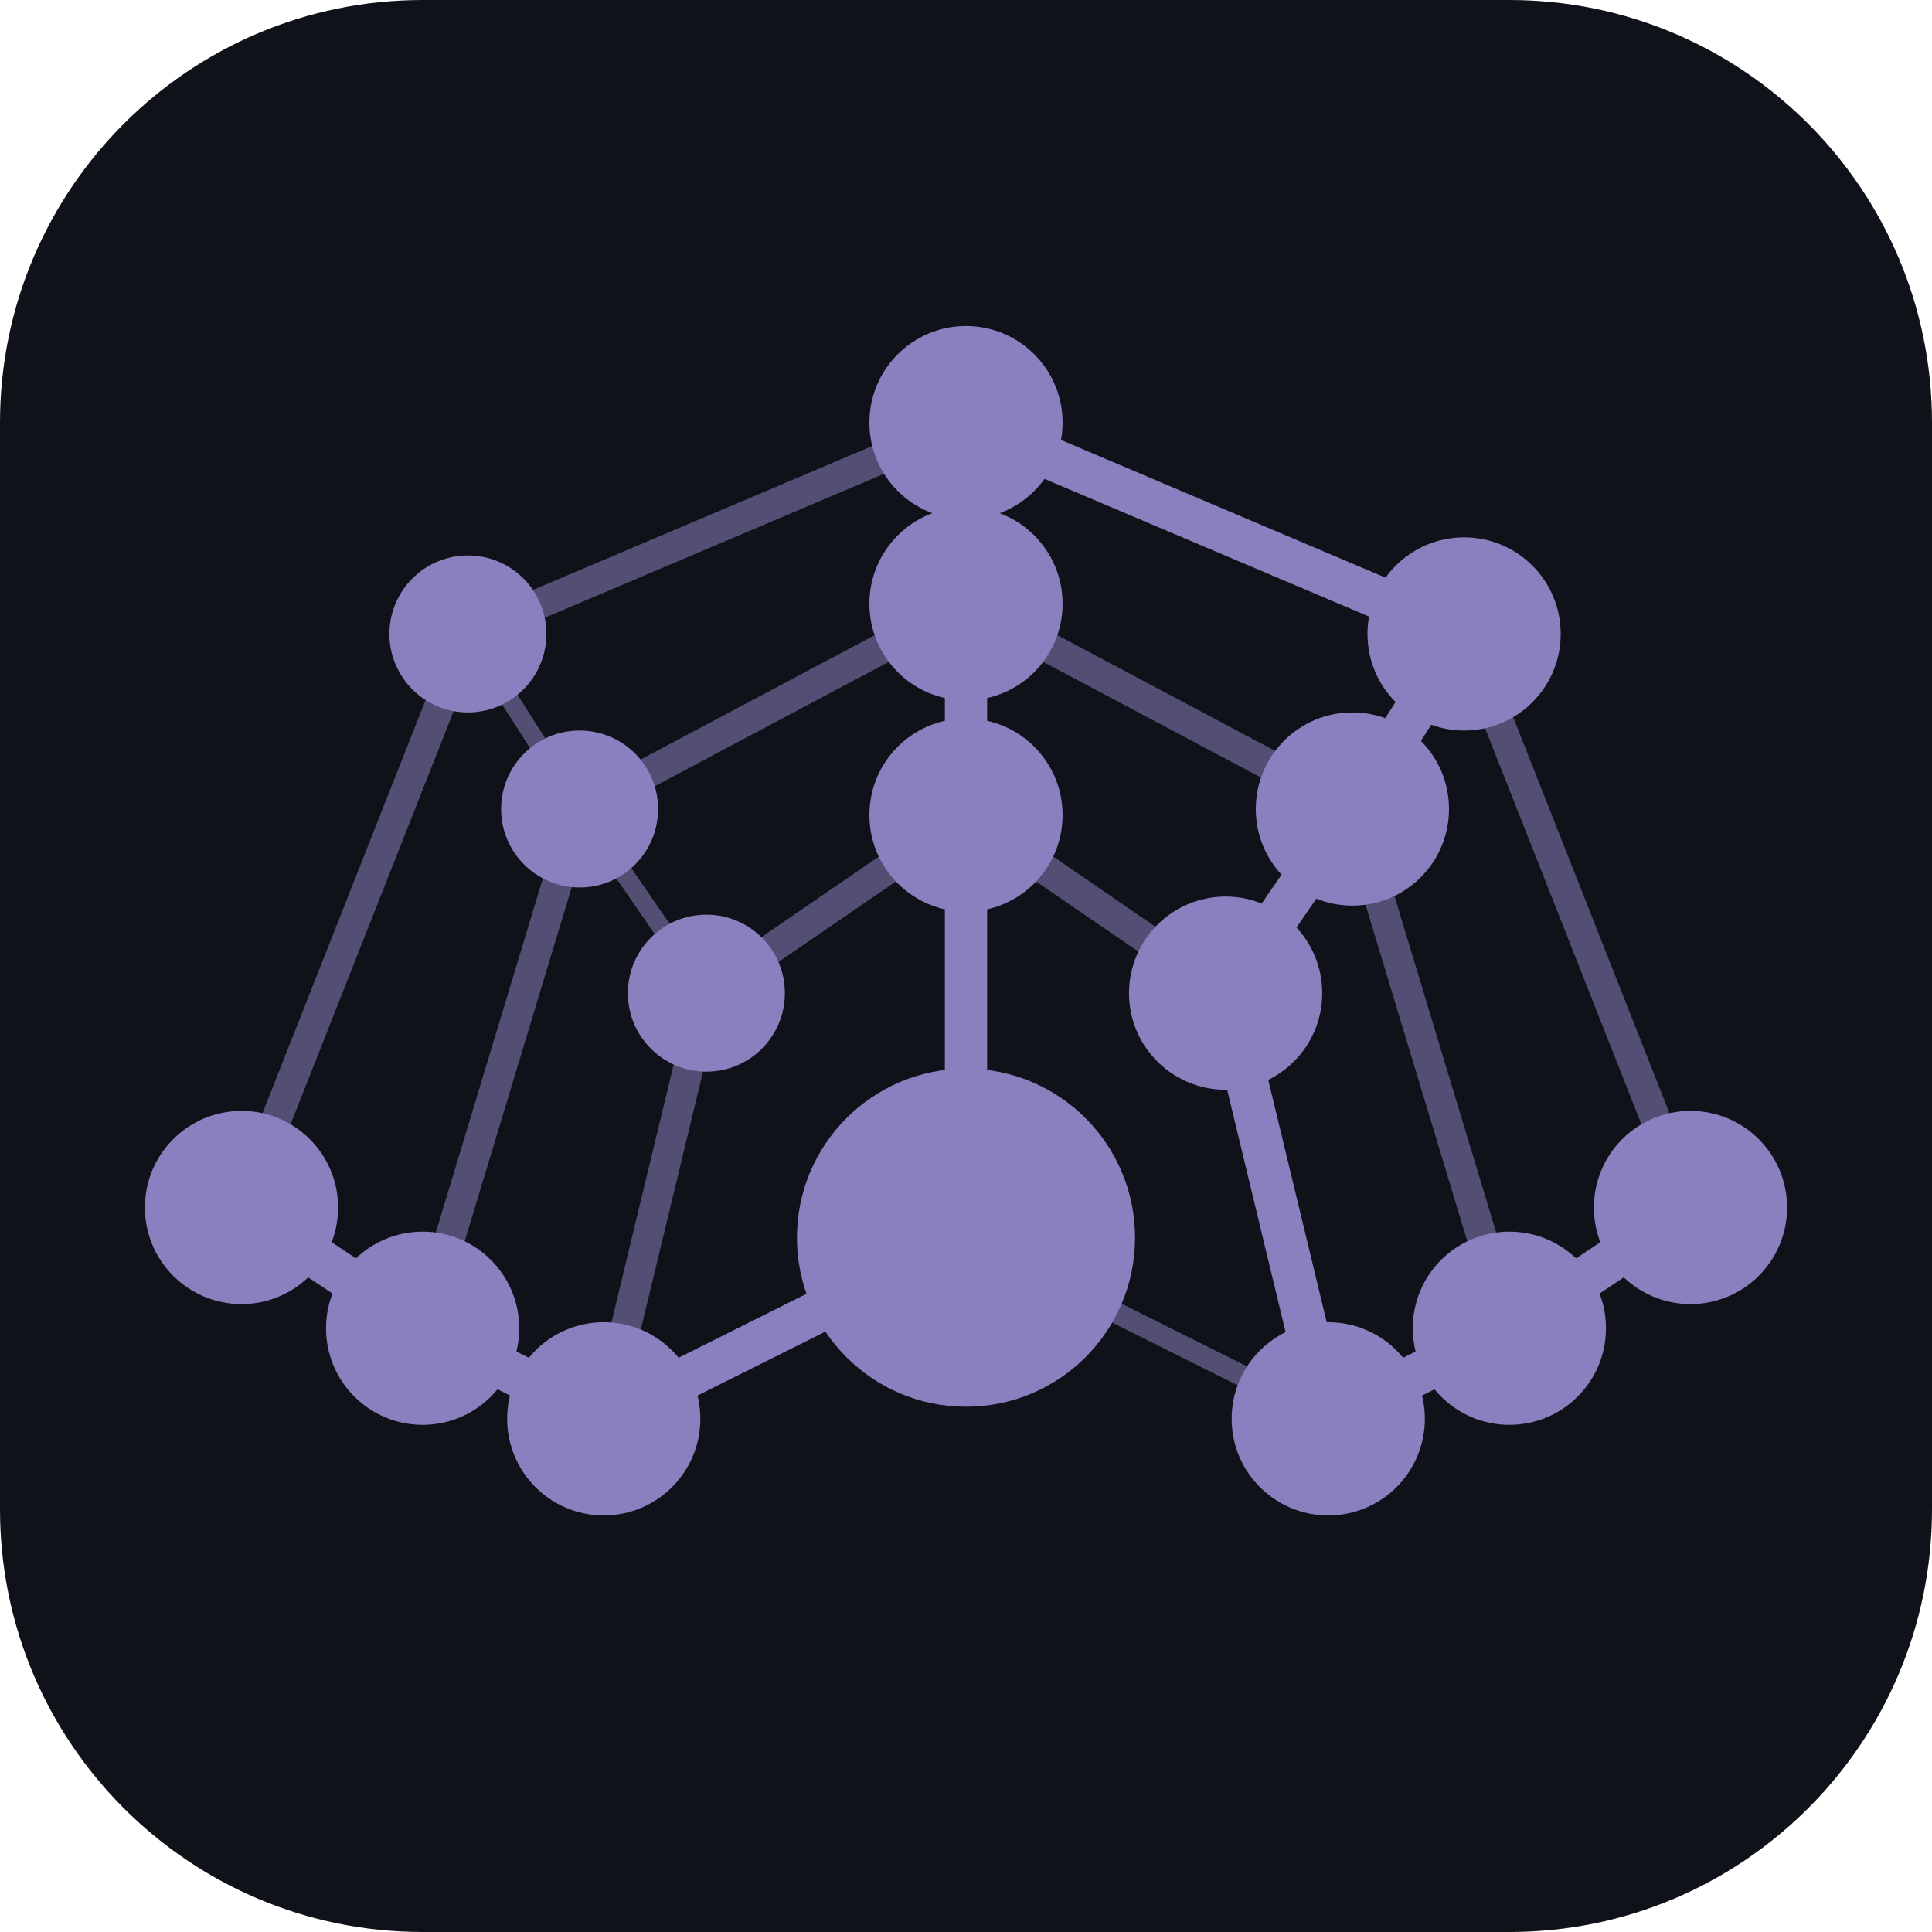
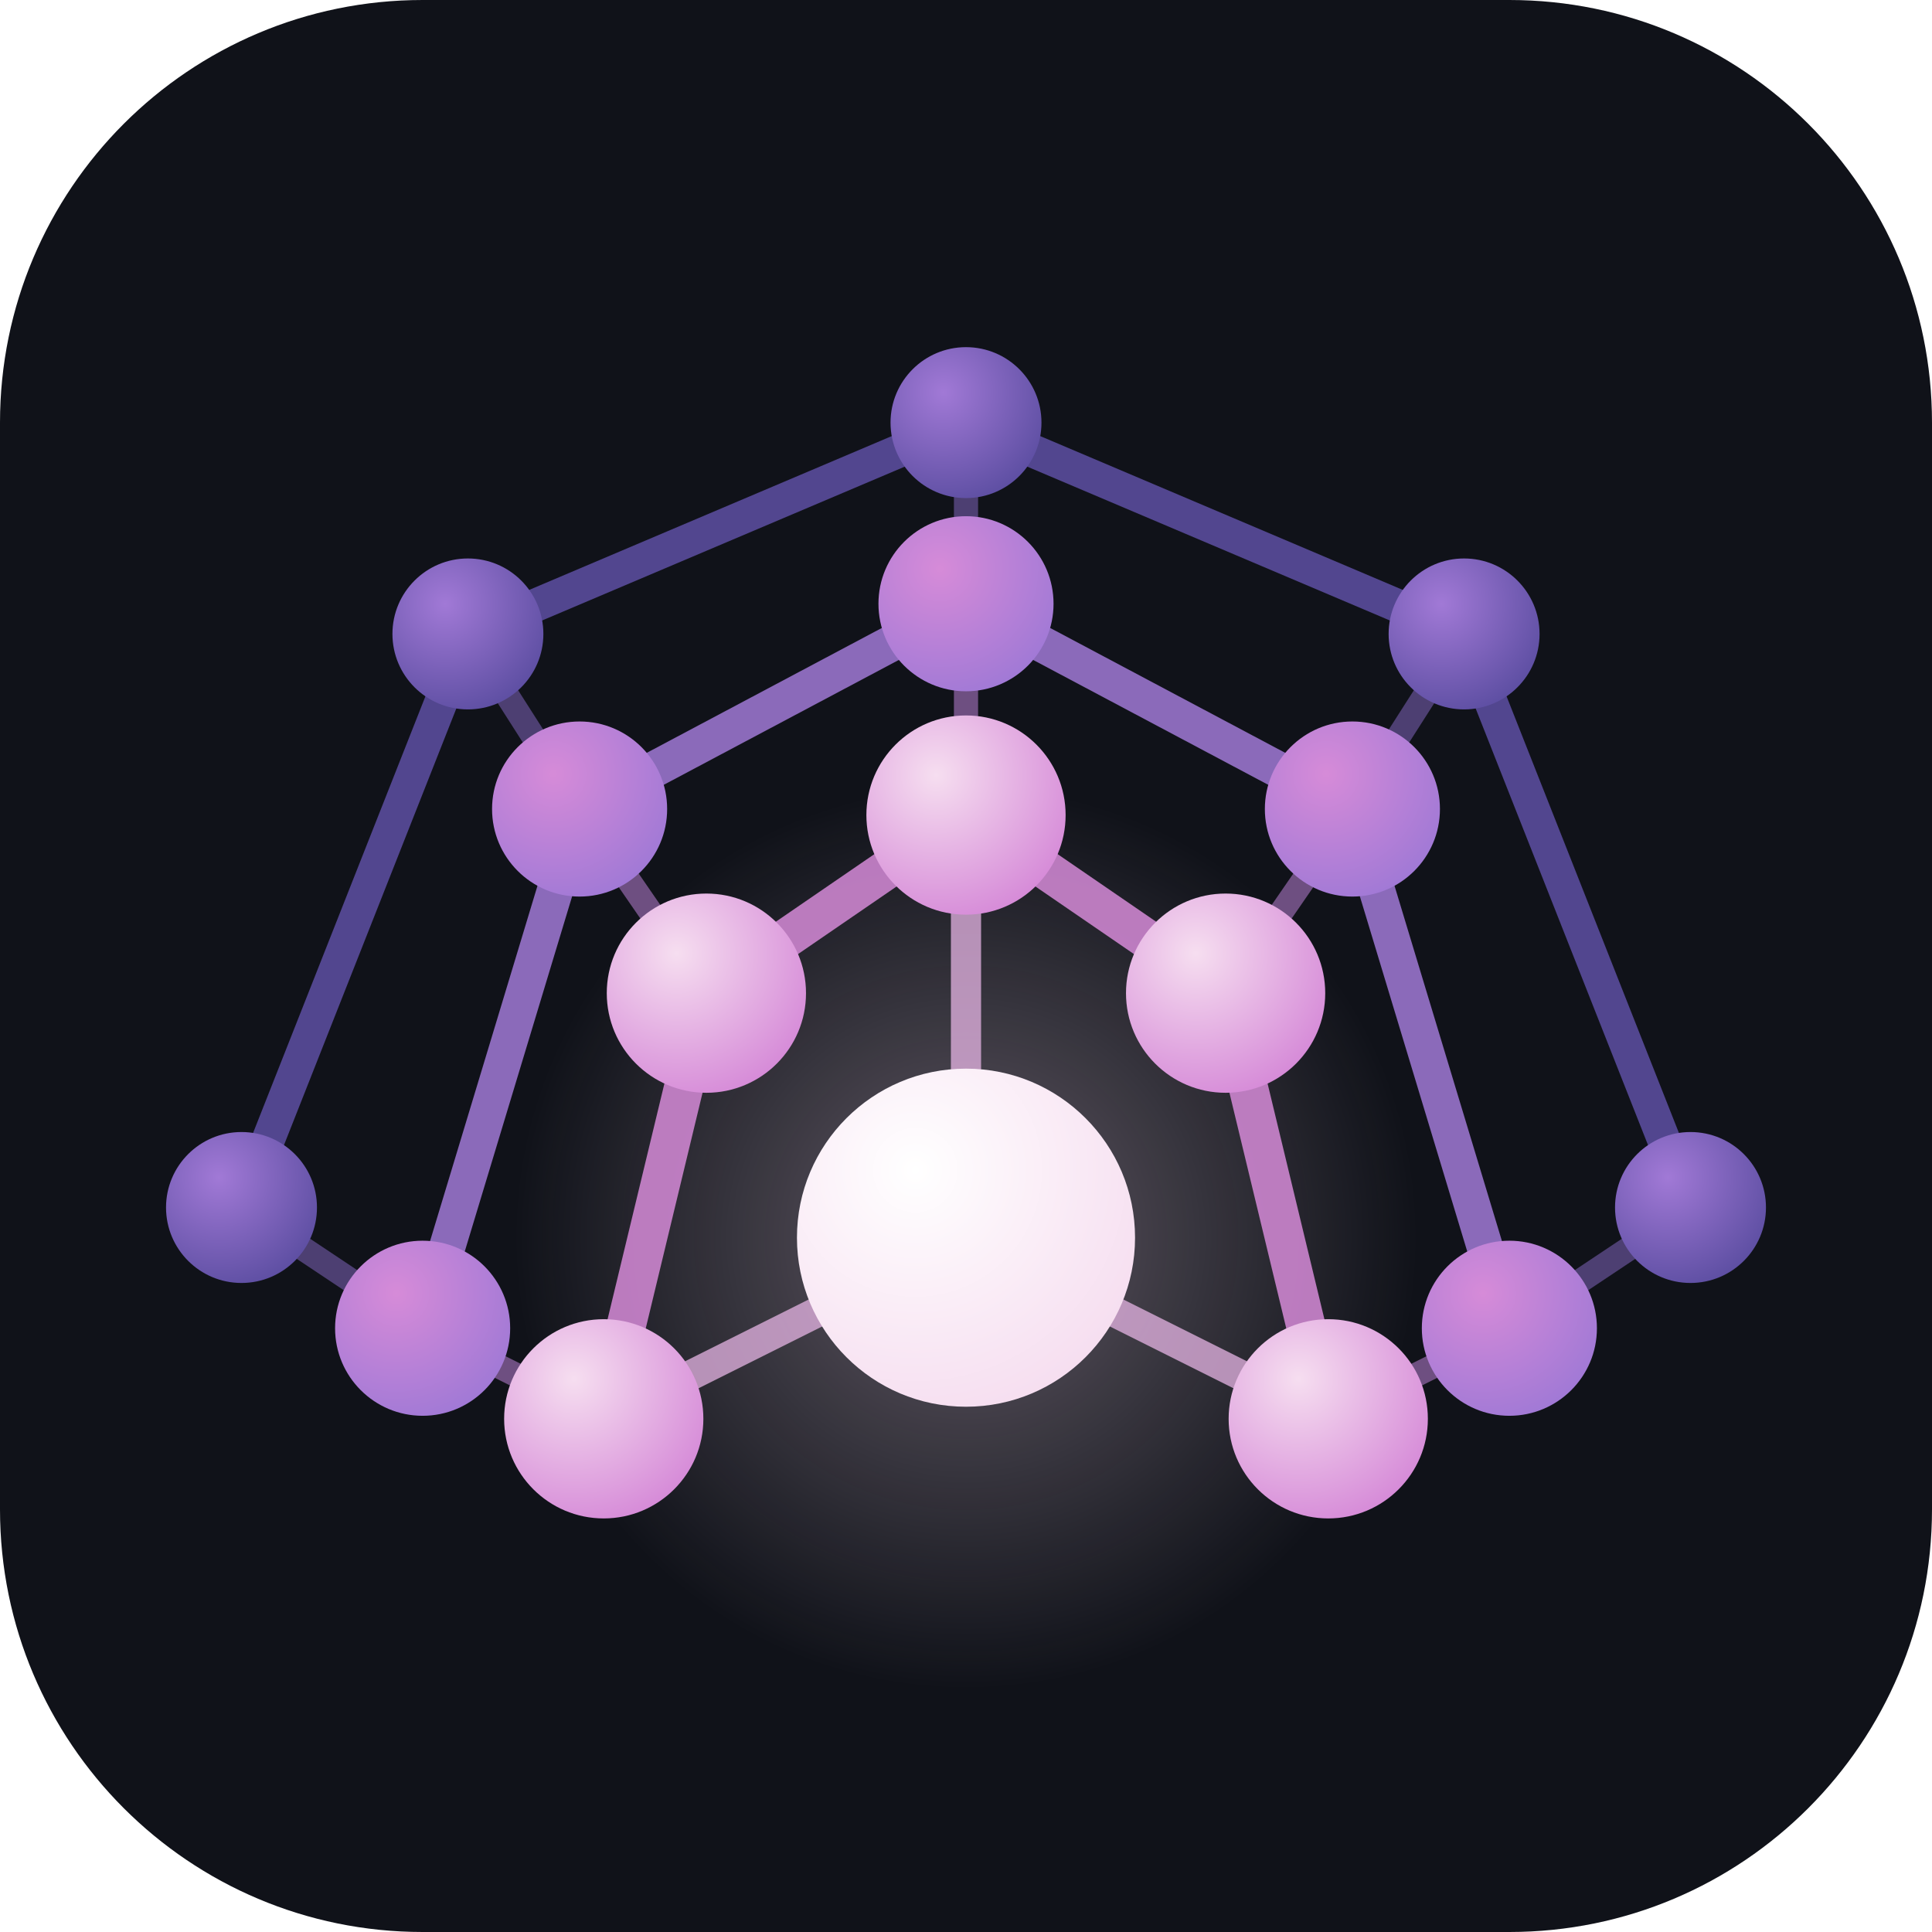
<svg xmlns="http://www.w3.org/2000/svg" viewBox="0 0 64 64" width="64" height="64">
  <rect width="64" height="64" rx="14" fill="#101219" />
-   <line x1="8.0" y1="40.0" x2="15.5" y2="21.0" stroke="#8a80c0" stroke-width="1.0" stroke-linecap="round" opacity="0.55" />
-   <line x1="15.5" y1="21.0" x2="32.0" y2="14.0" stroke="#8a80c0" stroke-width="1.0" stroke-linecap="round" opacity="0.55" />
-   <line x1="32.0" y1="14.0" x2="48.5" y2="21.0" stroke="#8a80c0" stroke-width="1.0" stroke-linecap="round" opacity="0.55" />
-   <line x1="48.5" y1="21.0" x2="56.0" y2="40.0" stroke="#8a80c0" stroke-width="1.0" stroke-linecap="round" opacity="0.55" />
-   <line x1="14.0" y1="44.0" x2="19.2" y2="26.8" stroke="#8a80c0" stroke-width="1.0" stroke-linecap="round" opacity="0.55" />
-   <line x1="19.2" y1="26.8" x2="32.0" y2="20.0" stroke="#8a80c0" stroke-width="1.0" stroke-linecap="round" opacity="0.55" />
-   <line x1="32.0" y1="20.0" x2="44.8" y2="26.8" stroke="#8a80c0" stroke-width="1.0" stroke-linecap="round" opacity="0.55" />
-   <line x1="44.8" y1="26.8" x2="50.0" y2="44.0" stroke="#8a80c0" stroke-width="1.0" stroke-linecap="round" opacity="0.55" />
-   <line x1="20.0" y1="47.0" x2="23.4" y2="32.9" stroke="#8a80c0" stroke-width="1.0" stroke-linecap="round" opacity="0.55" />
-   <line x1="23.4" y1="32.9" x2="32.0" y2="27.0" stroke="#8a80c0" stroke-width="1.0" stroke-linecap="round" opacity="0.55" />
-   <line x1="32.0" y1="27.0" x2="40.6" y2="32.9" stroke="#8a80c0" stroke-width="1.0" stroke-linecap="round" opacity="0.55" />
-   <line x1="40.6" y1="32.9" x2="44.0" y2="47.0" stroke="#8a80c0" stroke-width="1.0" stroke-linecap="round" opacity="0.55" />
-   <line x1="8.0" y1="40.0" x2="14.0" y2="44.0" stroke="#8a80c0" stroke-width="0.6" stroke-linecap="round" opacity="0.55" />
-   <line x1="14.0" y1="44.0" x2="20.0" y2="47.0" stroke="#8a80c0" stroke-width="0.6" stroke-linecap="round" opacity="0.55" />
-   <line x1="15.5" y1="21.0" x2="19.2" y2="26.8" stroke="#8a80c0" stroke-width="0.6" stroke-linecap="round" opacity="0.55" />
-   <line x1="19.2" y1="26.8" x2="23.4" y2="32.9" stroke="#8a80c0" stroke-width="0.6" stroke-linecap="round" opacity="0.55" />
-   <line x1="32.0" y1="14.0" x2="32.0" y2="20.0" stroke="#8a80c0" stroke-width="0.6" stroke-linecap="round" opacity="0.55" />
-   <line x1="32.0" y1="20.0" x2="32.0" y2="27.0" stroke="#8a80c0" stroke-width="0.6" stroke-linecap="round" opacity="0.55" />
-   <line x1="48.5" y1="21.0" x2="44.8" y2="26.8" stroke="#8a80c0" stroke-width="0.6" stroke-linecap="round" opacity="0.55" />
-   <line x1="44.8" y1="26.8" x2="40.6" y2="32.9" stroke="#8a80c0" stroke-width="0.6" stroke-linecap="round" opacity="0.55" />
-   <line x1="56.0" y1="40.0" x2="50.0" y2="44.0" stroke="#8a80c0" stroke-width="0.6" stroke-linecap="round" opacity="0.55" />
-   <line x1="50.0" y1="44.0" x2="44.0" y2="47.0" stroke="#8a80c0" stroke-width="0.6" stroke-linecap="round" opacity="0.55" />
-   <line x1="20.0" y1="47.0" x2="32.0" y2="41.0" stroke="#8a80c0" stroke-width="0.7" stroke-linecap="round" opacity="0.55" />
-   <line x1="32.0" y1="27.0" x2="32.0" y2="41.0" stroke="#8a80c0" stroke-width="0.7" stroke-linecap="round" opacity="0.55" />
-   <line x1="44.0" y1="47.0" x2="32.0" y2="41.0" stroke="#8a80c0" stroke-width="0.7" stroke-linecap="round" opacity="0.55" />
-   <circle cx="8.0" cy="40.0" r="2.6" fill="#8a80c0" />
-   <circle cx="15.5" cy="21.0" r="2.6" fill="#8a80c0" />
-   <circle cx="32.0" cy="14.0" r="2.6" fill="#8a80c0" />
-   <circle cx="48.5" cy="21.0" r="2.6" fill="#8a80c0" />
-   <circle cx="56.0" cy="40.0" r="2.6" fill="#8a80c0" />
-   <circle cx="14.0" cy="44.0" r="2.6" fill="#8a80c0" />
-   <circle cx="19.2" cy="26.8" r="2.6" fill="#8a80c0" />
-   <circle cx="32.0" cy="20.0" r="2.6" fill="#8a80c0" />
-   <circle cx="44.8" cy="26.8" r="2.6" fill="#8a80c0" />
-   <circle cx="50.0" cy="44.0" r="2.6" fill="#8a80c0" />
-   <circle cx="20.0" cy="47.0" r="2.6" fill="#8a80c0" />
-   <circle cx="23.4" cy="32.9" r="2.6" fill="#8a80c0" />
-   <circle cx="32.0" cy="27.0" r="2.6" fill="#8a80c0" />
-   <circle cx="40.6" cy="32.9" r="2.6" fill="#8a80c0" />
-   <circle cx="44.0" cy="47.0" r="2.6" fill="#8a80c0" />
-   <circle cx="32.0" cy="41.0" r="4.6" fill="#8a80c0" />
-   <circle cx="8.0" cy="40.0" r="3.2" fill="#8a80c0">
-     <animate attributeName="fill" values="#8a80c0;#f9f8ff;#8a80c0;#8a80c0" keyTimes="0;0.05;0.11;1" dur="3.6s" repeatCount="indefinite" />
-   </circle>
-   <circle cx="14.0" cy="44.0" r="3.2" fill="#8a80c0">
-     <animate attributeName="fill" values="#8a80c0;#8a80c0;#f9f8ff;#8a80c0;#8a80c0" keyTimes="0;0.061;0.111;0.171;1" dur="3.6s" repeatCount="indefinite" />
-   </circle>
-   <circle cx="20.0" cy="47.0" r="3.2" fill="#8a80c0">
-     <animate attributeName="fill" values="#8a80c0;#8a80c0;#f9f8ff;#8a80c0;#8a80c0" keyTimes="0;0.122;0.172;0.232;1" dur="3.6s" repeatCount="indefinite" />
-   </circle>
-   <circle cx="32.0" cy="41.0" r="5.6" fill="#8a80c0">
-     <animate attributeName="fill" values="#8a80c0;#8a80c0;#f9f8ff;#8a80c0;#8a80c0" keyTimes="0;0.183;0.233;0.293;1" dur="3.6s" repeatCount="indefinite" />
-   </circle>
-   <circle cx="32.0" cy="27.0" r="3.2" fill="#8a80c0">
-     <animate attributeName="fill" values="#8a80c0;#8a80c0;#f9f8ff;#8a80c0;#8a80c0" keyTimes="0;0.244;0.294;0.354;1" dur="3.6s" repeatCount="indefinite" />
-   </circle>
-   <circle cx="32.0" cy="20.0" r="3.2" fill="#8a80c0">
-     <animate attributeName="fill" values="#8a80c0;#8a80c0;#f9f8ff;#8a80c0;#8a80c0" keyTimes="0;0.306;0.356;0.416;1" dur="3.6s" repeatCount="indefinite" />
-   </circle>
-   <circle cx="32.0" cy="14.0" r="3.2" fill="#8a80c0">
-     <animate attributeName="fill" values="#8a80c0;#8a80c0;#f9f8ff;#8a80c0;#8a80c0" keyTimes="0;0.367;0.417;0.477;1" dur="3.6s" repeatCount="indefinite" />
-   </circle>
-   <circle cx="48.5" cy="21.0" r="3.2" fill="#8a80c0">
-     <animate attributeName="fill" values="#8a80c0;#8a80c0;#f9f8ff;#8a80c0;#8a80c0" keyTimes="0;0.428;0.478;0.538;1" dur="3.6s" repeatCount="indefinite" />
-   </circle>
-   <circle cx="44.8" cy="26.8" r="3.2" fill="#8a80c0">
-     <animate attributeName="fill" values="#8a80c0;#8a80c0;#f9f8ff;#8a80c0;#8a80c0" keyTimes="0;0.489;0.539;0.599;1" dur="3.6s" repeatCount="indefinite" />
-   </circle>
-   <circle cx="40.6" cy="32.9" r="3.2" fill="#8a80c0">
-     <animate attributeName="fill" values="#8a80c0;#8a80c0;#f9f8ff;#8a80c0;#8a80c0" keyTimes="0;0.55;0.6;0.66;1" dur="3.6s" repeatCount="indefinite" />
-   </circle>
-   <circle cx="44.0" cy="47.0" r="3.2" fill="#8a80c0">
-     <animate attributeName="fill" values="#8a80c0;#8a80c0;#f9f8ff;#8a80c0;#8a80c0" keyTimes="0;0.611;0.661;0.721;1" dur="3.6s" repeatCount="indefinite" />
-   </circle>
-   <circle cx="50.0" cy="44.0" r="3.2" fill="#8a80c0">
-     <animate attributeName="fill" values="#8a80c0;#8a80c0;#f9f8ff;#8a80c0;#8a80c0" keyTimes="0;0.672;0.722;0.782;1" dur="3.6s" repeatCount="indefinite" />
-   </circle>
-   <circle cx="56.0" cy="40.0" r="3.2" fill="#8a80c0">
-     <animate attributeName="fill" values="#8a80c0;#8a80c0;#f9f8ff;#8a80c0;#8a80c0" keyTimes="0;0.733;0.783;0.843;1" dur="3.6s" repeatCount="indefinite" />
-   </circle>
-   <line x1="8.0" y1="40.0" x2="14.0" y2="44.0" stroke="#8a80c0" stroke-width="1.4" stroke-linecap="round">
-     <animate attributeName="stroke" values="#f9f8ff;#8a80c0;#8a80c0" keyTimes="0;0.09;1" dur="3.6s" repeatCount="indefinite" />
-   </line>
-   <line x1="14.0" y1="44.0" x2="20.0" y2="47.0" stroke="#8a80c0" stroke-width="1.4" stroke-linecap="round">
-     <animate attributeName="stroke" values="#8a80c0;#f9f8ff;#8a80c0;#8a80c0" keyTimes="0;0.061;0.151;1" dur="3.6s" repeatCount="indefinite" />
-   </line>
-   <line x1="20.0" y1="47.0" x2="32.0" y2="41.0" stroke="#8a80c0" stroke-width="1.4" stroke-linecap="round">
-     <animate attributeName="stroke" values="#8a80c0;#f9f8ff;#8a80c0;#8a80c0" keyTimes="0;0.122;0.212;1" dur="3.6s" repeatCount="indefinite" />
-   </line>
-   <line x1="32.0" y1="41.0" x2="32.0" y2="27.0" stroke="#8a80c0" stroke-width="1.4" stroke-linecap="round">
-     <animate attributeName="stroke" values="#8a80c0;#f9f8ff;#8a80c0;#8a80c0" keyTimes="0;0.183;0.273;1" dur="3.6s" repeatCount="indefinite" />
-   </line>
-   <line x1="32.0" y1="27.0" x2="32.0" y2="20.0" stroke="#8a80c0" stroke-width="1.4" stroke-linecap="round">
-     <animate attributeName="stroke" values="#8a80c0;#f9f8ff;#8a80c0;#8a80c0" keyTimes="0;0.244;0.334;1" dur="3.6s" repeatCount="indefinite" />
-   </line>
-   <line x1="32.0" y1="20.0" x2="32.0" y2="14.0" stroke="#8a80c0" stroke-width="1.4" stroke-linecap="round">
-     <animate attributeName="stroke" values="#8a80c0;#f9f8ff;#8a80c0;#8a80c0" keyTimes="0;0.306;0.396;1" dur="3.6s" repeatCount="indefinite" />
-   </line>
-   <line x1="32.0" y1="14.0" x2="48.5" y2="21.0" stroke="#8a80c0" stroke-width="1.4" stroke-linecap="round">
-     <animate attributeName="stroke" values="#8a80c0;#f9f8ff;#8a80c0;#8a80c0" keyTimes="0;0.367;0.457;1" dur="3.6s" repeatCount="indefinite" />
-   </line>
-   <line x1="48.5" y1="21.0" x2="44.8" y2="26.8" stroke="#8a80c0" stroke-width="1.4" stroke-linecap="round">
-     <animate attributeName="stroke" values="#8a80c0;#f9f8ff;#8a80c0;#8a80c0" keyTimes="0;0.428;0.518;1" dur="3.6s" repeatCount="indefinite" />
-   </line>
-   <line x1="44.8" y1="26.8" x2="40.6" y2="32.9" stroke="#8a80c0" stroke-width="1.4" stroke-linecap="round">
-     <animate attributeName="stroke" values="#8a80c0;#f9f8ff;#8a80c0;#8a80c0" keyTimes="0;0.489;0.579;1" dur="3.6s" repeatCount="indefinite" />
-   </line>
-   <line x1="40.6" y1="32.9" x2="44.0" y2="47.0" stroke="#8a80c0" stroke-width="1.4" stroke-linecap="round">
-     <animate attributeName="stroke" values="#8a80c0;#f9f8ff;#8a80c0;#8a80c0" keyTimes="0;0.55;0.64;1" dur="3.6s" repeatCount="indefinite" />
-   </line>
-   <line x1="44.0" y1="47.0" x2="50.0" y2="44.0" stroke="#8a80c0" stroke-width="1.4" stroke-linecap="round">
-     <animate attributeName="stroke" values="#8a80c0;#f9f8ff;#8a80c0;#8a80c0" keyTimes="0;0.611;0.701;1" dur="3.6s" repeatCount="indefinite" />
-   </line>
-   <line x1="50.0" y1="44.0" x2="56.0" y2="40.0" stroke="#8a80c0" stroke-width="1.4" stroke-linecap="round">
-     <animate attributeName="stroke" values="#8a80c0;#f9f8ff;#8a80c0;#8a80c0" keyTimes="0;0.672;0.762;1" dur="3.6s" repeatCount="indefinite" />
-   </line>
+   <defs>
+     <radialGradient id="gEgg" cx="35%" cy="30%" r="75%">
+       <stop offset="0%" stop-color="#ffffff" />
+       <stop offset="100%" stop-color="#f6def0" />
+     </radialGradient>
+     <radialGradient id="gInner" cx="35%" cy="30%" r="75%">
+       <stop offset="0%" stop-color="#f6def0" />
+       <stop offset="100%" stop-color="#d68bd8" />
+     </radialGradient>
+     <radialGradient id="gMid" cx="35%" cy="30%" r="75%">
+       <stop offset="0%" stop-color="#d68bd8" />
+       <stop offset="100%" stop-color="#a179d6" />
+     </radialGradient>
+     <radialGradient id="gOuter" cx="35%" cy="30%" r="75%">
+       <stop offset="0%" stop-color="#a179d6" />
+       <stop offset="100%" stop-color="#5e4fa3" />
+     </radialGradient>
+     <radialGradient id="gHalo" cx="50%" cy="50%" r="50%">
+       <stop offset="0%" stop-color="#f6def0" stop-opacity="0.35" />
+       <stop offset="100%" stop-color="#f6def0" stop-opacity="0" />
+     </radialGradient>
+   </defs>
+   <circle cx="32" cy="41" r="15" fill="url(#gHalo)" />
+   <line x1="8.0" y1="40.0" x2="15.5" y2="21.0" stroke="#5e4fa3" stroke-width="1.1" stroke-linecap="round" opacity="0.85" />
+   <line x1="15.5" y1="21.0" x2="32.0" y2="14.0" stroke="#5e4fa3" stroke-width="1.1" stroke-linecap="round" opacity="0.85" />
+   <line x1="32.0" y1="14.0" x2="48.5" y2="21.0" stroke="#5e4fa3" stroke-width="1.1" stroke-linecap="round" opacity="0.85" />
+   <line x1="48.5" y1="21.0" x2="56.0" y2="40.0" stroke="#5e4fa3" stroke-width="1.1" stroke-linecap="round" opacity="0.85" />
+   <line x1="14.0" y1="44.0" x2="19.2" y2="26.8" stroke="#a179d6" stroke-width="1.2" stroke-linecap="round" opacity="0.85" />
+   <line x1="19.2" y1="26.8" x2="32.0" y2="20.0" stroke="#a179d6" stroke-width="1.2" stroke-linecap="round" opacity="0.85" />
+   <line x1="32.0" y1="20.0" x2="44.8" y2="26.8" stroke="#a179d6" stroke-width="1.2" stroke-linecap="round" opacity="0.85" />
+   <line x1="44.8" y1="26.8" x2="50.0" y2="44.0" stroke="#a179d6" stroke-width="1.2" stroke-linecap="round" opacity="0.85" />
+   <line x1="20.0" y1="47.0" x2="23.4" y2="32.9" stroke="#d68bd8" stroke-width="1.3" stroke-linecap="round" opacity="0.85" />
+   <line x1="23.4" y1="32.9" x2="32.0" y2="27.0" stroke="#d68bd8" stroke-width="1.3" stroke-linecap="round" opacity="0.85" />
+   <line x1="32.0" y1="27.0" x2="40.6" y2="32.9" stroke="#d68bd8" stroke-width="1.3" stroke-linecap="round" opacity="0.85" />
+   <line x1="40.6" y1="32.9" x2="44.0" y2="47.0" stroke="#d68bd8" stroke-width="1.3" stroke-linecap="round" opacity="0.85" />
+   <line x1="8.0" y1="40.0" x2="14.0" y2="44.0" stroke="#8064bc" stroke-width="0.8" stroke-linecap="round" opacity="0.55" />
+   <line x1="15.5" y1="21.0" x2="19.2" y2="26.8" stroke="#8064bc" stroke-width="0.8" stroke-linecap="round" opacity="0.55" />
+   <line x1="32.0" y1="14.0" x2="32.0" y2="20.0" stroke="#8064bc" stroke-width="0.8" stroke-linecap="round" opacity="0.55" />
+   <line x1="48.5" y1="21.0" x2="44.8" y2="26.8" stroke="#8064bc" stroke-width="0.8" stroke-linecap="round" opacity="0.55" />
+   <line x1="56.0" y1="40.0" x2="50.0" y2="44.0" stroke="#8064bc" stroke-width="0.8" stroke-linecap="round" opacity="0.55" />
+   <line x1="14.0" y1="44.0" x2="20.0" y2="47.0" stroke="#bc82d7" stroke-width="0.8" stroke-linecap="round" opacity="0.55" />
+   <line x1="19.2" y1="26.8" x2="23.4" y2="32.9" stroke="#bc82d7" stroke-width="0.8" stroke-linecap="round" opacity="0.55" />
+   <line x1="32.0" y1="20.0" x2="32.0" y2="27.0" stroke="#bc82d7" stroke-width="0.8" stroke-linecap="round" opacity="0.55" />
+   <line x1="44.8" y1="26.8" x2="40.6" y2="32.9" stroke="#bc82d7" stroke-width="0.8" stroke-linecap="round" opacity="0.55" />
+   <line x1="50.0" y1="44.0" x2="44.0" y2="47.0" stroke="#bc82d7" stroke-width="0.8" stroke-linecap="round" opacity="0.55" />
+   <line x1="20.0" y1="47.0" x2="32" y2="41" stroke="#e6b4e4" stroke-width="1" stroke-linecap="round" opacity="0.75" />
+   <line x1="32.0" y1="27.0" x2="32" y2="41" stroke="#e6b4e4" stroke-width="1" stroke-linecap="round" opacity="0.75" />
+   <line x1="44.0" y1="47.0" x2="32" y2="41" stroke="#e6b4e4" stroke-width="1" stroke-linecap="round" opacity="0.75" />
+   <circle cx="8.0" cy="40.0" r="2.5" fill="url(#gOuter)" />
+   <circle cx="15.5" cy="21.0" r="2.5" fill="url(#gOuter)" />
+   <circle cx="32.0" cy="14.0" r="2.5" fill="url(#gOuter)" />
+   <circle cx="48.5" cy="21.0" r="2.5" fill="url(#gOuter)" />
+   <circle cx="56.0" cy="40.0" r="2.5" fill="url(#gOuter)" />
+   <circle cx="14.0" cy="44.0" r="2.9" fill="url(#gMid)" />
+   <circle cx="19.2" cy="26.8" r="2.9" fill="url(#gMid)" />
+   <circle cx="32.0" cy="20.0" r="2.9" fill="url(#gMid)" />
+   <circle cx="44.8" cy="26.8" r="2.9" fill="url(#gMid)" />
+   <circle cx="50.0" cy="44.0" r="2.9" fill="url(#gMid)" />
+   <circle cx="20.0" cy="47.0" r="3.3" fill="url(#gInner)" />
+   <circle cx="23.4" cy="32.9" r="3.3" fill="url(#gInner)" />
+   <circle cx="32.0" cy="27.0" r="3.3" fill="url(#gInner)" />
+   <circle cx="40.6" cy="32.9" r="3.3" fill="url(#gInner)" />
+   <circle cx="44.0" cy="47.0" r="3.3" fill="url(#gInner)" />
+   <circle cx="32" cy="41" r="5.6" fill="url(#gEgg)" />
</svg>
